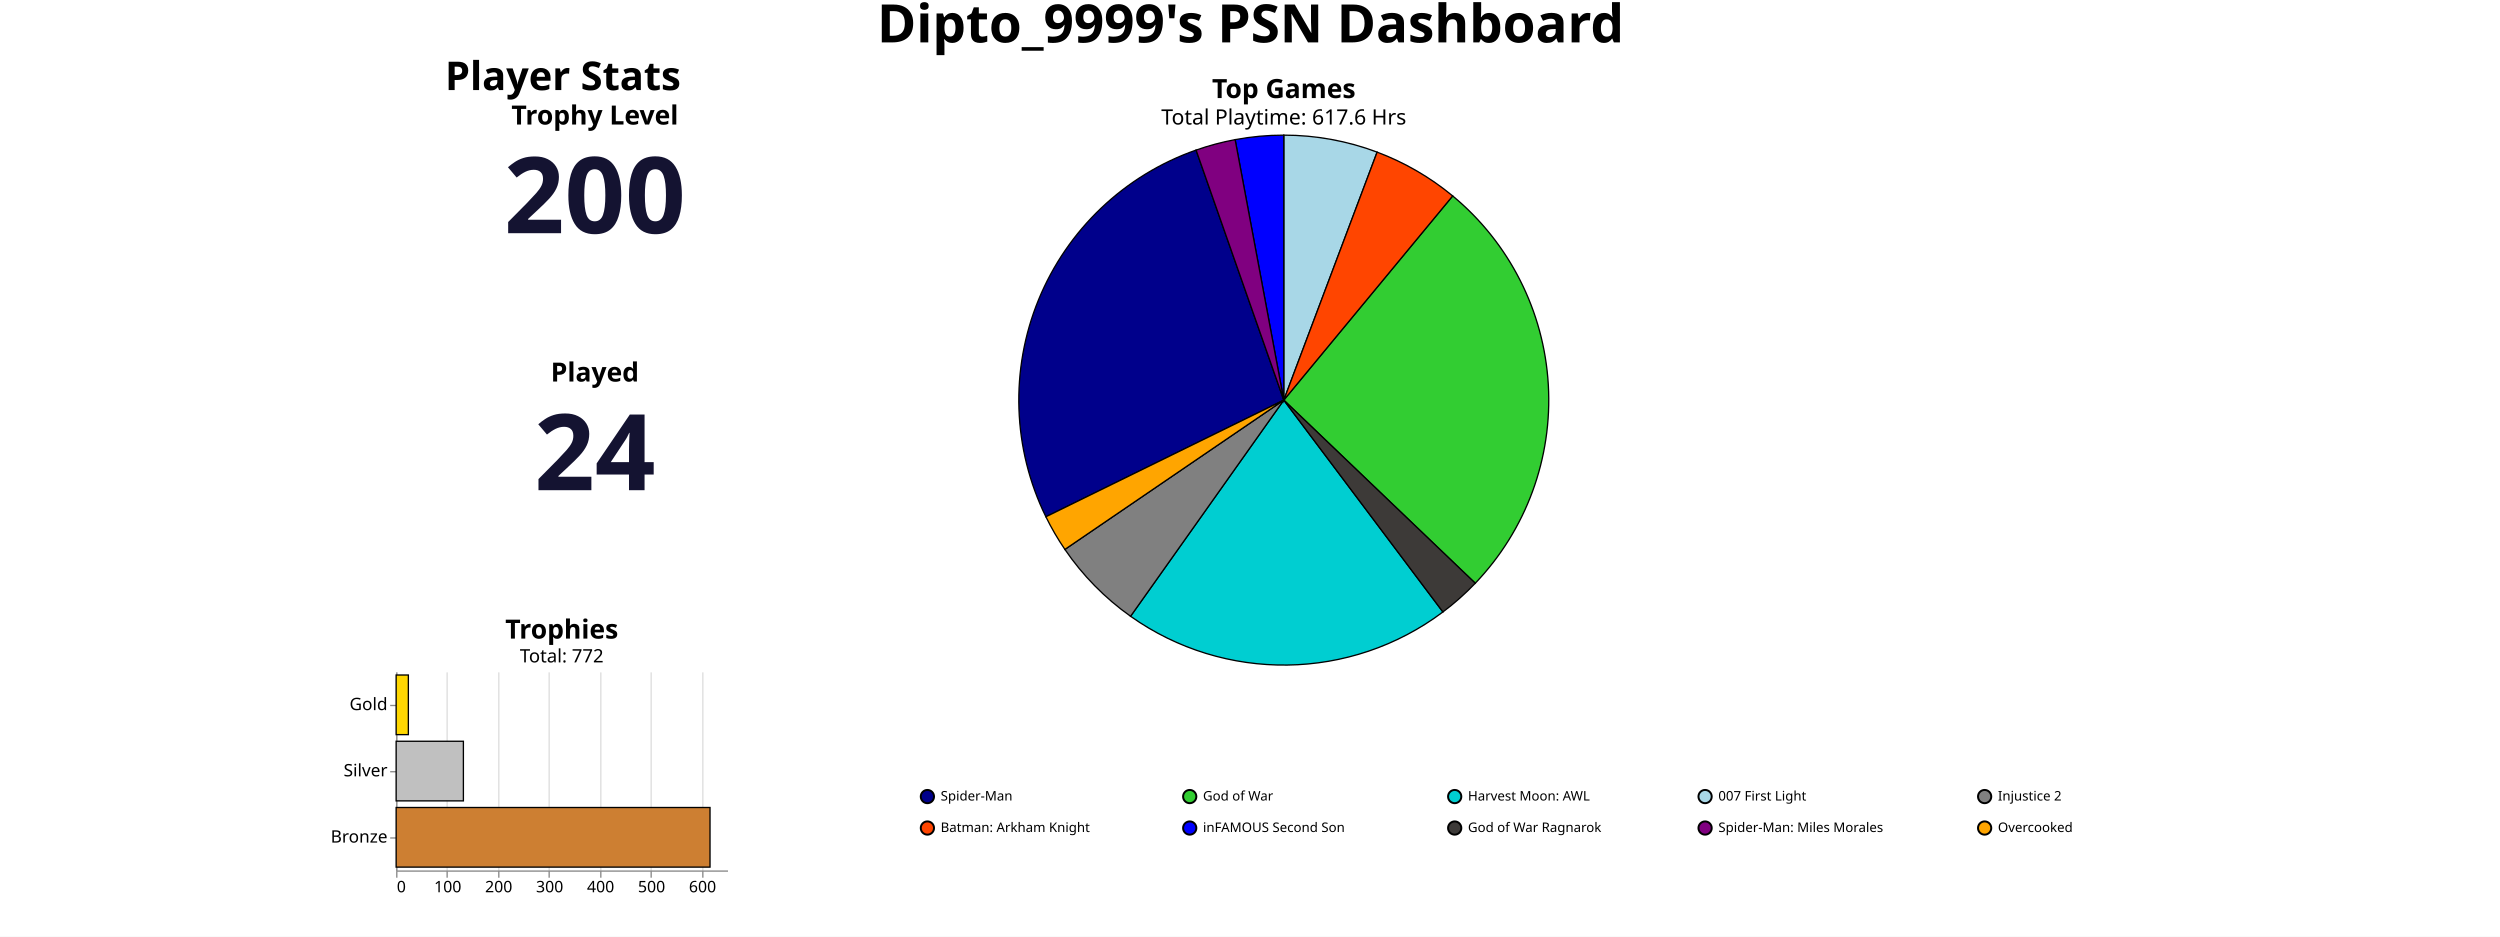
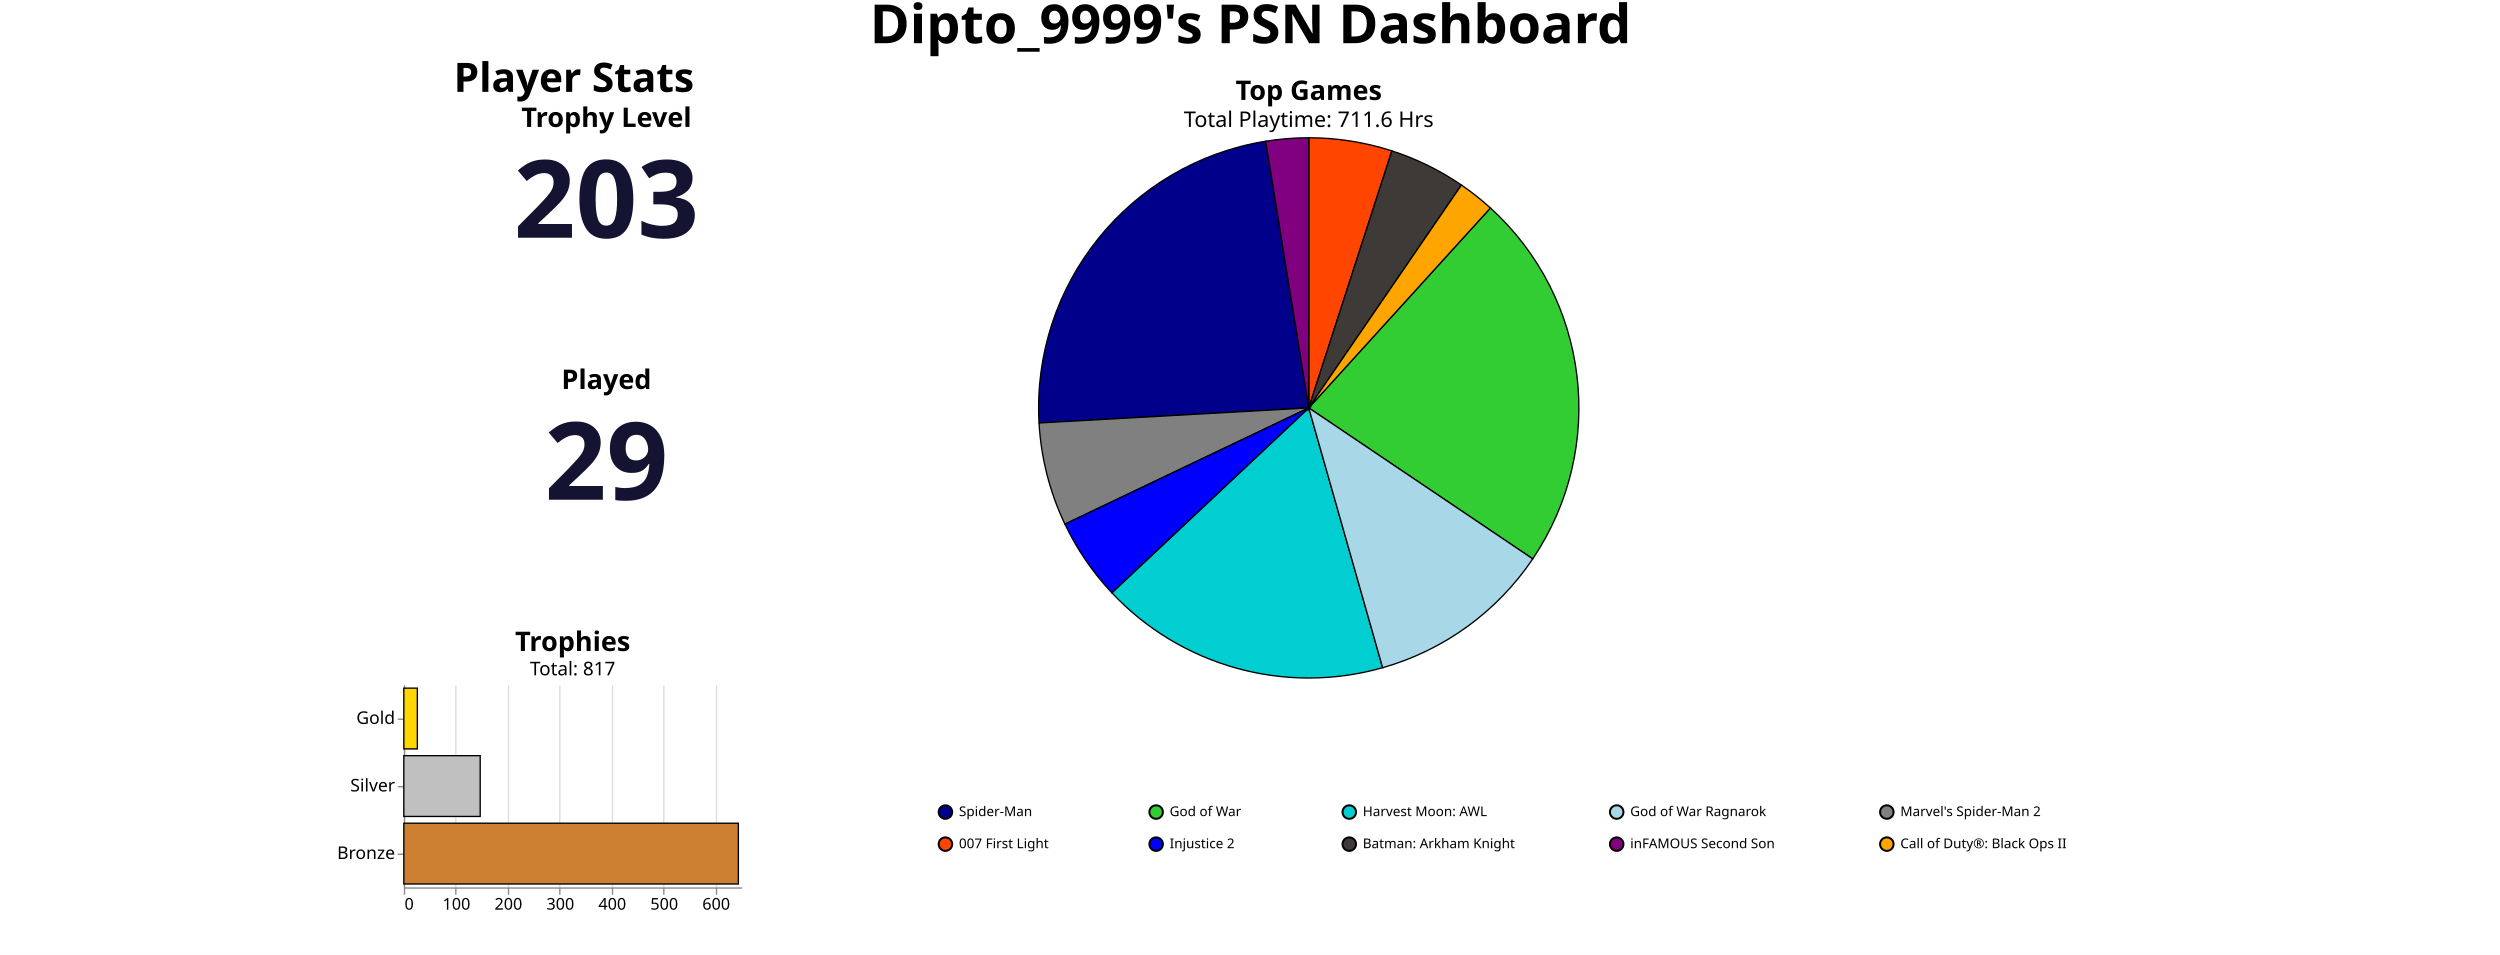
- <svg xmlns="http://www.w3.org/2000/svg" version="1.1" class="marks" width="1887" height="707" viewBox="0 0 1887 707">
-   <rect width="1887" height="707" fill="white" />
+ <svg xmlns="http://www.w3.org/2000/svg" version="1.1" class="marks" width="1851" height="707" viewBox="0 0 1851 707">
+   <rect width="1851" height="707" fill="white" />
  <g fill="none" stroke-miterlimit="10" transform="translate(299,102)">
    <g class="mark-group role-frame root" role="graphics-object" aria-roledescription="group mark container">
      <g transform="translate(0,0)">
        <path class="background" aria-hidden="true" d="M0,0h0v0h0Z" />
        <g>
          <g class="mark-group role-scope concat_0_group" role="graphics-object" aria-roledescription="group mark container">
            <g transform="translate(0,0)">
              <path class="background" aria-hidden="true" d="M0,0h0v0h0Z" />
              <g>
                <g class="mark-group role-scope concat_0_concat_0_group" role="graphics-object" aria-roledescription="group mark container">
                  <g transform="translate(0,0)">
                    <path class="background" aria-hidden="true" d="M0,0h300v150h-300Z" stroke="#ddd" stroke-opacity="0" stroke-width="1.5" />
                    <g>
                      <g class="mark-text role-mark concat_0_concat_0_marks" role="graphics-object" aria-roledescription="text mark container">
-                         <text aria-label="Metric: Trophy Level; Value: 200" role="graphics-symbol" aria-roledescription="text mark" text-anchor="middle" transform="translate(150,74)" font-family="sans-serif" font-size="80px" font-weight="bold" fill="#141331">200</text>
+                         <text aria-label="Metric: Trophy Level; Value: 203" role="graphics-symbol" aria-roledescription="text mark" text-anchor="middle" transform="translate(150,74)" font-family="sans-serif" font-size="80px" font-weight="bold" fill="#141331">203</text>
                      </g>
                      <g class="mark-group role-title">
                        <g transform="translate(150,-24)">
                          <path class="background" aria-hidden="true" d="M0,0h0v0h0Z" pointer-events="none" />
                          <g>
                            <g class="mark-text role-title-text" role="graphics-symbol" aria-roledescription="title" aria-label="Title text 'Trophy Level'" pointer-events="none">
                              <text text-anchor="middle" transform="translate(0,16)" font-family="sans-serif" font-size="20px" font-weight="bold" fill="#000" opacity="1">Trophy Level</text>
                            </g>
                          </g>
                          <path class="foreground" aria-hidden="true" d="" pointer-events="none" display="none" />
                        </g>
                      </g>
                    </g>
                    <path class="foreground" aria-hidden="true" d="" display="none" />
                  </g>
                </g>
                <g class="mark-group role-scope concat_0_concat_1_group" role="graphics-object" aria-roledescription="group mark container">
                  <g transform="translate(0,194)">
                    <path class="background" aria-hidden="true" d="M0,0h300v150h-300Z" stroke="#ddd" stroke-opacity="0" stroke-width="1.5" />
                    <g>
                      <g class="mark-text role-mark concat_0_concat_1_marks" role="graphics-object" aria-roledescription="text mark container">
-                         <text aria-label="Metric: Played; Value: 24" role="graphics-symbol" aria-roledescription="text mark" text-anchor="middle" transform="translate(150,74)" font-family="sans-serif" font-size="80px" font-weight="bold" fill="#141331">24</text>
+                         <text aria-label="Metric: Played; Value: 29" role="graphics-symbol" aria-roledescription="text mark" text-anchor="middle" transform="translate(150,74)" font-family="sans-serif" font-size="80px" font-weight="bold" fill="#141331">29</text>
                      </g>
                      <g class="mark-group role-title">
                        <g transform="translate(150,-24)">
                          <path class="background" aria-hidden="true" d="M0,0h0v0h0Z" pointer-events="none" />
                          <g>
                            <g class="mark-text role-title-text" role="graphics-symbol" aria-roledescription="title" aria-label="Title text 'Played'" pointer-events="none">
                              <text text-anchor="middle" transform="translate(0,16)" font-family="sans-serif" font-size="20px" font-weight="bold" fill="#000" opacity="1">Played</text>
                            </g>
                          </g>
                          <path class="foreground" aria-hidden="true" d="" pointer-events="none" display="none" />
                        </g>
                      </g>
                    </g>
                    <path class="foreground" aria-hidden="true" d="" display="none" />
                  </g>
                </g>
                <g class="mark-group role-scope concat_0_concat_2_group" role="graphics-object" aria-roledescription="group mark container">
                  <g transform="translate(0,405)">
                    <path class="background" aria-hidden="true" d="M0,0h250v150h-250Z" stroke="#ddd" stroke-opacity="0" stroke-width="1.5" />
                    <g>
                      <g class="mark-group role-axis" aria-hidden="true">
                        <g transform="translate(0.5,150.5)">
                          <path class="background" aria-hidden="true" d="M0,0h0v0h0Z" pointer-events="none" />
                          <g>
                            <g class="mark-rule role-axis-grid" pointer-events="none">
                              <line transform="translate(0,0)" x2="0" y2="-150" stroke="#ddd" stroke-width="1" opacity="1" />
                              <line transform="translate(38,0)" x2="0" y2="-150" stroke="#ddd" stroke-width="1" opacity="1" />
                              <line transform="translate(77,0)" x2="0" y2="-150" stroke="#ddd" stroke-width="1" opacity="1" />
                              <line transform="translate(115,0)" x2="0" y2="-150" stroke="#ddd" stroke-width="1" opacity="1" />
                              <line transform="translate(154,0)" x2="0" y2="-150" stroke="#ddd" stroke-width="1" opacity="1" />
                              <line transform="translate(192,0)" x2="0" y2="-150" stroke="#ddd" stroke-width="1" opacity="1" />
                              <line transform="translate(231,0)" x2="0" y2="-150" stroke="#ddd" stroke-width="1" opacity="1" />
                            </g>
                          </g>
                          <path class="foreground" aria-hidden="true" d="" pointer-events="none" display="none" />
                        </g>
                      </g>
                      <g class="mark-group role-axis" role="graphics-symbol" aria-roledescription="axis" aria-label="X-axis for a linear scale with values from 0 to 650">
                        <g transform="translate(0.5,150.5)">
                          <path class="background" aria-hidden="true" d="M0,0h0v0h0Z" pointer-events="none" />
                          <g>
                            <g class="mark-rule role-axis-tick" pointer-events="none">
                              <line transform="translate(0,0)" x2="0" y2="5" stroke="#888" stroke-width="1" opacity="1" />
                              <line transform="translate(38,0)" x2="0" y2="5" stroke="#888" stroke-width="1" opacity="1" />
                              <line transform="translate(77,0)" x2="0" y2="5" stroke="#888" stroke-width="1" opacity="1" />
                              <line transform="translate(115,0)" x2="0" y2="5" stroke="#888" stroke-width="1" opacity="1" />
                              <line transform="translate(154,0)" x2="0" y2="5" stroke="#888" stroke-width="1" opacity="1" />
                              <line transform="translate(192,0)" x2="0" y2="5" stroke="#888" stroke-width="1" opacity="1" />
                              <line transform="translate(231,0)" x2="0" y2="5" stroke="#888" stroke-width="1" opacity="1" />
                            </g>
                            <g class="mark-text role-axis-label" pointer-events="none">
                              <text text-anchor="start" transform="translate(0,16)" font-family="sans-serif" font-size="12px" fill="#000" opacity="1">0</text>
                              <text text-anchor="middle" transform="translate(38.46154,16)" font-family="sans-serif" font-size="12px" fill="#000" opacity="1">100</text>
                              <text text-anchor="middle" transform="translate(76.92308,16)" font-family="sans-serif" font-size="12px" fill="#000" opacity="1">200</text>
                              <text text-anchor="middle" transform="translate(115.3846,16)" font-family="sans-serif" font-size="12px" fill="#000" opacity="1">300</text>
                              <text text-anchor="middle" transform="translate(153.8462,16)" font-family="sans-serif" font-size="12px" fill="#000" opacity="1">400</text>
                              <text text-anchor="middle" transform="translate(192.3077,16)" font-family="sans-serif" font-size="12px" fill="#000" opacity="1">500</text>
                              <text text-anchor="middle" transform="translate(230.7692,16)" font-family="sans-serif" font-size="12px" fill="#000" opacity="1">600</text>
                            </g>
                            <g class="mark-rule role-axis-domain" pointer-events="none">
                              <line transform="translate(0,0)" x2="250" y2="0" stroke="#888" stroke-width="1" opacity="1" />
                            </g>
                          </g>
                          <path class="foreground" aria-hidden="true" d="" pointer-events="none" display="none" />
                        </g>
                      </g>
                      <g class="mark-group role-axis" role="graphics-symbol" aria-roledescription="axis" aria-label="Y-axis for a discrete scale with 3 values: Gold, Silver, Bronze">
                        <g transform="translate(0.5,0.5)">
                          <path class="background" aria-hidden="true" d="M0,0h0v0h0Z" pointer-events="none" />
                          <g>
                            <g class="mark-rule role-axis-tick" pointer-events="none">
                              <line transform="translate(0,25)" x2="-5" y2="0" stroke="#888" stroke-width="1" opacity="1" />
                              <line transform="translate(0,75)" x2="-5" y2="0" stroke="#888" stroke-width="1" opacity="1" />
                              <line transform="translate(0,125)" x2="-5" y2="0" stroke="#888" stroke-width="1" opacity="1" />
                            </g>
                            <g class="mark-text role-axis-label" pointer-events="none">
                              <text text-anchor="end" transform="translate(-7,28.5)" font-family="sans-serif" font-size="13px" fill="#000" opacity="1">Gold</text>
                              <text text-anchor="end" transform="translate(-7,78.5)" font-family="sans-serif" font-size="13px" fill="#000" opacity="1">Silver</text>
                              <text text-anchor="end" transform="translate(-7,128.5)" font-family="sans-serif" font-size="13px" fill="#000" opacity="1">Bronze</text>
                            </g>
                            <g class="mark-rule role-axis-domain" pointer-events="none">
                              <line transform="translate(0,0)" x2="0" y2="150" stroke="#888" stroke-width="1" opacity="1" />
                            </g>
                          </g>
                          <path class="foreground" aria-hidden="true" d="" pointer-events="none" display="none" />
                        </g>
                      </g>
                      <g class="mark-rect role-mark concat_0_concat_2_marks" role="graphics-object" aria-roledescription="rect mark container">
-                         <path aria-label="count: 24; type: Gold; Trophy: Gold; Count: 24" role="graphics-symbol" aria-roledescription="bar" d="M0,2.5h9.231v45h-9.231Z" fill="#FFD700" stroke="black" stroke-width="1" />
-                         <path aria-label="count: 132; type: Silver; Trophy: Silver; Count: 132" role="graphics-symbol" aria-roledescription="bar" d="M0,52.5h50.769v45h-50.769Z" fill="#C0C0C0" stroke="black" stroke-width="1" />
-                         <path aria-label="count: 616; type: Bronze; Trophy: Bronze; Count: 616" role="graphics-symbol" aria-roledescription="bar" d="M0,102.5h236.923v45h-236.923Z" fill="#CD7F32" stroke="black" stroke-width="1" />
+                         <path aria-label="count: 26; type: Gold; Trophy: Gold; Count: 26" role="graphics-symbol" aria-roledescription="bar" d="M0,2.5h10v45h-10Z" fill="#FFD700" stroke="black" stroke-width="1" />
+                         <path aria-label="count: 147; type: Silver; Trophy: Silver; Count: 147" role="graphics-symbol" aria-roledescription="bar" d="M0,52.5h56.538v45h-56.538Z" fill="#C0C0C0" stroke="black" stroke-width="1" />
+                         <path aria-label="count: 644; type: Bronze; Trophy: Bronze; Count: 644" role="graphics-symbol" aria-roledescription="bar" d="M0,102.5h247.692v45h-247.692Z" fill="#CD7F32" stroke="black" stroke-width="1" />
                      </g>
                      <g class="mark-group role-title">
                        <g transform="translate(125,-41)">
                          <path class="background" aria-hidden="true" d="M0,0h0v0h0Z" pointer-events="none" />
                          <g>
                            <g class="mark-text role-title-text" role="graphics-symbol" aria-roledescription="title" aria-label="Title text 'Trophies'" pointer-events="none">
                              <text text-anchor="middle" transform="translate(0,16)" font-family="sans-serif" font-size="20px" font-weight="bold" fill="#000" opacity="1">Trophies</text>
                            </g>
-                             <g class="mark-text role-title-subtitle" role="graphics-symbol" aria-roledescription="subtitle" aria-label="Subtitle text 'Total: 772'" pointer-events="none">
-                               <text text-anchor="middle" transform="translate(0,34)" font-family="sans-serif" font-size="14px" fill="#000" opacity="1">Total: 772</text>
+                             <g class="mark-text role-title-subtitle" role="graphics-symbol" aria-roledescription="subtitle" aria-label="Subtitle text 'Total: 817'" pointer-events="none">
+                               <text text-anchor="middle" transform="translate(0,34)" font-family="sans-serif" font-size="14px" fill="#000" opacity="1">Total: 817</text>
                            </g>
                          </g>
                          <path class="foreground" aria-hidden="true" d="" pointer-events="none" display="none" />
                        </g>
                      </g>
                    </g>
                    <path class="foreground" aria-hidden="true" d="" display="none" />
                  </g>
                </g>
                <g class="mark-group role-title">
                  <g transform="translate(125.905,-58)">
                    <path class="background" aria-hidden="true" d="M0,0h0v0h0Z" pointer-events="none" />
                    <g>
                      <g class="mark-text role-title-text" role="graphics-symbol" aria-roledescription="title" aria-label="Title text 'Player Stats'" pointer-events="none">
                        <text text-anchor="middle" transform="translate(0,24)" font-family="sans-serif" font-size="30px" font-weight="bold" fill="#000" opacity="1">Player Stats</text>
                      </g>
                    </g>
                    <path class="foreground" aria-hidden="true" d="" pointer-events="none" display="none" />
                  </g>
                </g>
              </g>
              <path class="foreground" aria-hidden="true" d="" display="none" />
            </g>
          </g>
          <g class="mark-group role-scope concat_1_group" role="graphics-object" aria-roledescription="group mark container">
            <g transform="translate(320,0)">
              <path class="background" aria-hidden="true" d="M0,0h700v400h-700Z" />
              <g>
                <g class="mark-arc role-mark concat_1_marks" role="graphics-object" aria-roledescription="arc mark container">
-                   <path aria-label="playtime_percentage: 26.89; name: Spider-Man; Game: Spider-Man; Time (Hrs): 166.1; Playtime (%): 26.89" role="graphics-symbol" aria-roledescription="arc mark" transform="translate(350,200)" d="M-66.202,-188.725A200,200,0,0,0,-179.568,88.064L0,0Z" fill="#00008B" stroke="black" stroke-width="1" />
-                   <path aria-label="playtime_percentage: 26.15; name: God of War; Game: God of War; Time (Hrs): 161.5; Playtime (%): 26.15" role="graphics-symbol" aria-roledescription="arc mark" transform="translate(350,200)" d="M144.529,138.244A200,200,0,0,0,127.474,-154.111L0,0Z" fill="#32CD32" stroke="black" stroke-width="1" />
-                   <path aria-label="playtime_percentage: 20.07; name: Harvest Moon: AWL; Game: Harvest Moon: AWL; Time (Hrs): 123.9; Playtime (%): 20.07" role="graphics-symbol" aria-roledescription="arc mark" transform="translate(350,200)" d="M-115.658,163.166A200,200,0,0,0,120.124,159.907L0,0Z" fill="#00CED1" stroke="black" stroke-width="1" />
-                   <path aria-label="playtime_percentage: 5.73; name: 007 First Light; Game: 007 First Light; Time (Hrs): 35.4; Playtime (%): 5.73" role="graphics-symbol" aria-roledescription="arc mark" transform="translate(350,200)" d="M70.453,-187.18A200,200,0,0,0,0,-200L0,0Z" fill="#A8D7E7" stroke="black" stroke-width="1" />
-                   <path aria-label="playtime_percentage: 5.66; name: Injustice 2; Game: Injustice 2; Time (Hrs): 35.0; Playtime (%): 5.66" role="graphics-symbol" aria-roledescription="arc mark" transform="translate(350,200)" d="M-165.228,112.692A200,200,0,0,0,-115.658,163.166L0,0Z" fill="#808080" stroke="black" stroke-width="1" />
-                   <path aria-label="playtime_percentage: 5.27; name: Batman: Arkham Knight; Game: Batman: Arkham Knight; Time (Hrs): 32.6; Playtime (%): 5.27" role="graphics-symbol" aria-roledescription="arc mark" transform="translate(350,200)" d="M127.474,-154.111A200,200,0,0,0,70.453,-187.18L0,0Z" fill="#FF4500" stroke="black" stroke-width="1" />
-                   <path aria-label="playtime_percentage: 2.94; name: inFAMOUS Second Son; Game: inFAMOUS Second Son; Time (Hrs): 18.2; Playtime (%): 2.94" role="graphics-symbol" aria-roledescription="arc mark" transform="translate(350,200)" d="M0,-200A200,200,0,0,0,-36.732,-196.598L0,0Z" fill="#0000FF" stroke="black" stroke-width="1" />
-                   <path aria-label="playtime_percentage: 2.6; name: God of War Ragnarok; Game: God of War Ragnarok; Time (Hrs): 16.0; Playtime (%): 2.60" role="graphics-symbol" aria-roledescription="arc mark" transform="translate(350,200)" d="M120.124,159.907A200,200,0,0,0,144.529,138.244L0,0Z" fill="#3D3A38" stroke="black" stroke-width="1" />
-                   <path aria-label="playtime_percentage: 2.43; name: Spider-Man: Miles Morales; Game: Spider-Man: Miles Morales; Time (Hrs): 15.0; Playtime (%): 2.43" role="graphics-symbol" aria-roledescription="arc mark" transform="translate(350,200)" d="M-36.732,-196.598A200,200,0,0,0,-66.202,-188.725L0,0Z" fill="#800080" stroke="black" stroke-width="1" />
-                   <path aria-label="playtime_percentage: 2.27; name: Overcooked; Game: Overcooked; Time (Hrs): 14.0; Playtime (%): 2.27" role="graphics-symbol" aria-roledescription="arc mark" transform="translate(350,200)" d="M-179.568,88.064A200,200,0,0,0,-165.228,112.692L0,0Z" fill="#FFA500" stroke="black" stroke-width="1" />
-                 </g>
-                 <g class="mark-group role-legend" role="graphics-symbol" aria-roledescription="legend" aria-label="Symbol legend for fill color with 10 values: Spider-Man, God of War, Harvest Moon: AWL, 007 First Light, Injustice 2, ending with Overcooked">
+                   <path aria-label="playtime_percentage: 23.34; name: Spider-Man; Game: Spider-Man; Time (Hrs): 166.1; Playtime (%): 23.34" role="graphics-symbol" aria-roledescription="arc mark" transform="translate(350,200)" d="M-31.907,-197.438A200,200,0,0,0,-199.687,11.178L0,0Z" fill="#00008B" stroke="black" stroke-width="1" />
+                   <path aria-label="playtime_percentage: 22.7; name: God of War; Game: God of War; Time (Hrs): 161.5; Playtime (%): 22.70" role="graphics-symbol" aria-roledescription="arc mark" transform="translate(350,200)" d="M165.839,111.792A200,200,0,0,0,134.51,-148.011L0,0Z" fill="#32CD32" stroke="black" stroke-width="1" />
+                   <path aria-label="playtime_percentage: 17.41; name: Harvest Moon: AWL; Game: Harvest Moon: AWL; Time (Hrs): 123.9; Playtime (%): 17.41" role="graphics-symbol" aria-roledescription="arc mark" transform="translate(350,200)" d="M-145.794,136.909A200,200,0,0,0,54.711,192.371L0,0Z" fill="#00CED1" stroke="black" stroke-width="1" />
+                   <path aria-label="playtime_percentage: 11.15; name: God of War Ragnarok; Game: God of War Ragnarok; Time (Hrs): 79.4; Playtime (%): 11.15" role="graphics-symbol" aria-roledescription="arc mark" transform="translate(350,200)" d="M54.711,192.371A200,200,0,0,0,165.839,111.792L0,0Z" fill="#A8D7E7" stroke="black" stroke-width="1" />
+                   <path aria-label="playtime_percentage: 6.19; name: Marvel's Spider-Man 2; Game: Marvel's Spider-Man 2; Time (Hrs): 44.1; Playtime (%): 6.19" role="graphics-symbol" aria-roledescription="arc mark" transform="translate(350,200)" d="M-199.687,11.178A200,200,0,0,0,-180.535,86.064L0,0Z" fill="#808080" stroke="black" stroke-width="1" />
+                   <path aria-label="playtime_percentage: 4.98; name: 007 First Light; Game: 007 First Light; Time (Hrs): 35.4; Playtime (%): 4.98" role="graphics-symbol" aria-roledescription="arc mark" transform="translate(350,200)" d="M61.564,-190.289A200,200,0,0,0,0,-200L0,0Z" fill="#FF4500" stroke="black" stroke-width="1" />
+                   <path aria-label="playtime_percentage: 4.92; name: Injustice 2; Game: Injustice 2; Time (Hrs): 35.0; Playtime (%): 4.92" role="graphics-symbol" aria-roledescription="arc mark" transform="translate(350,200)" d="M-180.535,86.064A200,200,0,0,0,-145.794,136.909L0,0Z" fill="#0000FF" stroke="black" stroke-width="1" />
+                   <path aria-label="playtime_percentage: 4.58; name: Batman: Arkham Knight; Game: Batman: Arkham Knight; Time (Hrs): 32.6; Playtime (%): 4.58" role="graphics-symbol" aria-roledescription="arc mark" transform="translate(350,200)" d="M113.039,-164.991A200,200,0,0,0,61.564,-190.289L0,0Z" fill="#3D3A38" stroke="black" stroke-width="1" />
+                   <path aria-label="playtime_percentage: 2.55; name: inFAMOUS Second Son; Game: inFAMOUS Second Son; Time (Hrs): 18.2; Playtime (%): 2.55" role="graphics-symbol" aria-roledescription="arc mark" transform="translate(350,200)" d="M0,-200A200,200,0,0,0,-31.907,-197.438L0,0Z" fill="#800080" stroke="black" stroke-width="1" />
+                   <path aria-label="playtime_percentage: 2.18; name: Call of Duty®: Black Ops II; Game: Call of Duty®: Black Ops II; Time (Hrs): 15.5; Playtime (%): 2.18" role="graphics-symbol" aria-roledescription="arc mark" transform="translate(350,200)" d="M134.51,-148.011A200,200,0,0,0,113.039,-164.991L0,0Z" fill="#FFA500" stroke="black" stroke-width="1" />
+                 </g>
+                 <g class="mark-group role-legend" role="graphics-symbol" aria-roledescription="legend" aria-label="Symbol legend for fill color with 10 values: Spider-Man, God of War, Harvest Moon: AWL, God of War Ragnarok, Marvel's Spider-Man 2, ending with Call of Duty®: Black Ops II">
                  <g transform="translate(0,418)">
-                     <path class="background" aria-hidden="true" d="M0,0h1018v187h-1018Z" pointer-events="none" />
+                     <path class="background" aria-hidden="true" d="M0,0h982v187h-982Z" pointer-events="none" />
                    <g>
                      <g class="mark-group role-legend-entry">
                        <g transform="translate(75,75)">
                          <path class="background" aria-hidden="true" d="M0,0h0v0h0Z" pointer-events="none" />
                          <g>
                            <g class="mark-group role-scope" role="graphics-object" aria-roledescription="group mark container">
                              <g transform="translate(0,0.25)">
+                                 <path class="background" aria-hidden="true" d="M0,0h79.364v12.5h-79.364Z" pointer-events="none" opacity="1" />
+                                 <g>
+                                   <g class="mark-symbol role-legend-symbol" pointer-events="none">
+                                     <path transform="translate(6,6)" d="M5,0A5,5,0,1,1,-5,0A5,5,0,1,1,5,0" fill="#00008B" stroke="black" stroke-width="1.5" opacity="1" />
+                                   </g>
+                                   <g class="mark-text role-legend-label" pointer-events="none">
+                                     <text text-anchor="start" transform="translate(16,9)" font-family="sans-serif" font-size="10px" fill="#000" opacity="1">Spider-Man</text>
+                                   </g>
+                                 </g>
+                                 <path class="foreground" aria-hidden="true" d="" pointer-events="none" display="none" />
+                               </g>
+                               <g transform="translate(156,0.25)">
+                                 <path class="background" aria-hidden="true" d="M0,0h66.757v12.5h-66.757Z" pointer-events="none" opacity="1" />
+                                 <g>
+                                   <g class="mark-symbol role-legend-symbol" pointer-events="none">
+                                     <path transform="translate(6,6)" d="M5,0A5,5,0,1,1,-5,0A5,5,0,1,1,5,0" fill="#32CD32" stroke="black" stroke-width="1.5" opacity="1" />
+                                   </g>
+                                   <g class="mark-text role-legend-label" pointer-events="none">
+                                     <text text-anchor="start" transform="translate(16,9)" font-family="sans-serif" font-size="10px" fill="#000" opacity="1">God of War</text>
+                                   </g>
+                                 </g>
+                                 <path class="foreground" aria-hidden="true" d="" pointer-events="none" display="none" />
+                               </g>
+                               <g transform="translate(299,0.25)">
                                <path class="background" aria-hidden="true" d="M0,0h121.054v12.5h-121.054Z" pointer-events="none" opacity="1" />
                                <g>
                                  <g class="mark-symbol role-legend-symbol" pointer-events="none">
-                                     <path transform="translate(6,6)" d="M5,0A5,5,0,1,1,-5,0A5,5,0,1,1,5,0" fill="#00008B" stroke="black" stroke-width="1.5" opacity="1" />
-                                   </g>
-                                   <g class="mark-text role-legend-label" pointer-events="none">
-                                     <text text-anchor="start" transform="translate(16,9)" font-family="sans-serif" font-size="10px" fill="#000" opacity="1">Spider-Man</text>
-                                   </g>
-                                 </g>
-                                 <path class="foreground" aria-hidden="true" d="" pointer-events="none" display="none" />
-                               </g>
-                               <g transform="translate(198,0.25)">
+                                     <path transform="translate(6,6)" d="M5,0A5,5,0,1,1,-5,0A5,5,0,1,1,5,0" fill="#00CED1" stroke="black" stroke-width="1.5" opacity="1" />
+                                   </g>
+                                   <g class="mark-text role-legend-label" pointer-events="none">
+                                     <text text-anchor="start" transform="translate(16,9)" font-family="sans-serif" font-size="10px" fill="#000" opacity="1">Harvest Moon: AWL</text>
+                                   </g>
+                                 </g>
+                                 <path class="foreground" aria-hidden="true" d="" pointer-events="none" display="none" />
+                               </g>
+                               <g transform="translate(497,0.25)">
                                <path class="background" aria-hidden="true" d="M0,0h123.275v12.5h-123.275Z" pointer-events="none" opacity="1" />
                                <g>
                                  <g class="mark-symbol role-legend-symbol" pointer-events="none">
-                                     <path transform="translate(6,6)" d="M5,0A5,5,0,1,1,-5,0A5,5,0,1,1,5,0" fill="#32CD32" stroke="black" stroke-width="1.5" opacity="1" />
-                                   </g>
-                                   <g class="mark-text role-legend-label" pointer-events="none">
-                                     <text text-anchor="start" transform="translate(16,9)" font-family="sans-serif" font-size="10px" fill="#000" opacity="1">God of War</text>
-                                   </g>
-                                 </g>
-                                 <path class="foreground" aria-hidden="true" d="" pointer-events="none" display="none" />
-                               </g>
-                               <g transform="translate(398,0.25)">
-                                 <path class="background" aria-hidden="true" d="M0,0h112.895v12.5h-112.895Z" pointer-events="none" opacity="1" />
-                                 <g>
-                                   <g class="mark-symbol role-legend-symbol" pointer-events="none">
-                                     <path transform="translate(6,6)" d="M5,0A5,5,0,1,1,-5,0A5,5,0,1,1,5,0" fill="#00CED1" stroke="black" stroke-width="1.5" opacity="1" />
-                                   </g>
-                                   <g class="mark-text role-legend-label" pointer-events="none">
-                                     <text text-anchor="start" transform="translate(16,9)" font-family="sans-serif" font-size="10px" fill="#000" opacity="1">Harvest Moon: AWL</text>
-                                   </g>
-                                 </g>
-                                 <path class="foreground" aria-hidden="true" d="" pointer-events="none" display="none" />
-                               </g>
-                               <g transform="translate(587,0.25)">
-                                 <path class="background" aria-hidden="true" d="M0,0h134.926v12.5h-134.926Z" pointer-events="none" opacity="1" />
-                                 <g>
-                                   <g class="mark-symbol role-legend-symbol" pointer-events="none">
                                    <path transform="translate(6,6)" d="M5,0A5,5,0,1,1,-5,0A5,5,0,1,1,5,0" fill="#A8D7E7" stroke="black" stroke-width="1.5" opacity="1" />
                                  </g>
                                  <g class="mark-text role-legend-label" pointer-events="none">
+                                     <text text-anchor="start" transform="translate(16,9)" font-family="sans-serif" font-size="10px" fill="#000" opacity="1">God of War Ragnarok</text>
+                                   </g>
+                                 </g>
+                                 <path class="foreground" aria-hidden="true" d="" pointer-events="none" display="none" />
+                               </g>
+                               <g transform="translate(697,0.25)">
+                                 <path class="background" aria-hidden="true" d="M0,0h134.516v12.5h-134.516Z" pointer-events="none" opacity="1" />
+                                 <g>
+                                   <g class="mark-symbol role-legend-symbol" pointer-events="none">
+                                     <path transform="translate(6,6)" d="M5,0A5,5,0,1,1,-5,0A5,5,0,1,1,5,0" fill="#808080" stroke="black" stroke-width="1.5" opacity="1" />
+                                   </g>
+                                   <g class="mark-text role-legend-label" pointer-events="none">
+                                     <text text-anchor="start" transform="translate(16,9)" font-family="sans-serif" font-size="10px" fill="#000" opacity="1">Marvel's Spider-Man 2</text>
+                                   </g>
+                                 </g>
+                                 <path class="foreground" aria-hidden="true" d="" pointer-events="none" display="none" />
+                               </g>
+                               <g transform="translate(0,24)">
+                                 <path class="background" aria-hidden="true" d="M0,0h79.364v12.5h-79.364Z" pointer-events="none" opacity="1" />
+                                 <g>
+                                   <g class="mark-symbol role-legend-symbol" pointer-events="none">
+                                     <path transform="translate(6,6)" d="M5,0A5,5,0,1,1,-5,0A5,5,0,1,1,5,0" fill="#FF4500" stroke="black" stroke-width="1.5" opacity="1" />
+                                   </g>
+                                   <g class="mark-text role-legend-label" pointer-events="none">
                                    <text text-anchor="start" transform="translate(16,9)" font-family="sans-serif" font-size="10px" fill="#000" opacity="1">007 First Light</text>
                                  </g>
                                </g>
                                <path class="foreground" aria-hidden="true" d="" pointer-events="none" display="none" />
                              </g>
-                               <g transform="translate(798,0.25)">
-                                 <path class="background" aria-hidden="true" d="M0,0h69.916v12.5h-69.916Z" pointer-events="none" opacity="1" />
-                                 <g>
-                                   <g class="mark-symbol role-legend-symbol" pointer-events="none">
-                                     <path transform="translate(6,6)" d="M5,0A5,5,0,1,1,-5,0A5,5,0,1,1,5,0" fill="#808080" stroke="black" stroke-width="1.5" opacity="1" />
+                               <g transform="translate(156,24)">
+                                 <path class="background" aria-hidden="true" d="M0,0h66.757v12.5h-66.757Z" pointer-events="none" opacity="1" />
+                                 <g>
+                                   <g class="mark-symbol role-legend-symbol" pointer-events="none">
+                                     <path transform="translate(6,6)" d="M5,0A5,5,0,1,1,-5,0A5,5,0,1,1,5,0" fill="#0000FF" stroke="black" stroke-width="1.5" opacity="1" />
                                  </g>
                                  <g class="mark-text role-legend-label" pointer-events="none">
                                    <text text-anchor="start" transform="translate(16,9)" font-family="sans-serif" font-size="10px" fill="#000" opacity="1">Injustice 2</text>
                                  </g>
                                </g>
                                <path class="foreground" aria-hidden="true" d="" pointer-events="none" display="none" />
                              </g>
-                               <g transform="translate(0,24)">
+                               <g transform="translate(299,24)">
                                <path class="background" aria-hidden="true" d="M0,0h121.054v12.5h-121.054Z" pointer-events="none" opacity="1" />
                                <g>
                                  <g class="mark-symbol role-legend-symbol" pointer-events="none">
-                                     <path transform="translate(6,6)" d="M5,0A5,5,0,1,1,-5,0A5,5,0,1,1,5,0" fill="#FF4500" stroke="black" stroke-width="1.5" opacity="1" />
+                                     <path transform="translate(6,6)" d="M5,0A5,5,0,1,1,-5,0A5,5,0,1,1,5,0" fill="#3D3A38" stroke="black" stroke-width="1.5" opacity="1" />
                                  </g>
                                  <g class="mark-text role-legend-label" pointer-events="none">
                                    <text text-anchor="start" transform="translate(16,9)" font-family="sans-serif" font-size="10px" fill="#000" opacity="1">Batman: Arkham Knight</text>
                                  </g>
                                </g>
                                <path class="foreground" aria-hidden="true" d="" pointer-events="none" display="none" />
                              </g>
-                               <g transform="translate(198,24)">
+                               <g transform="translate(497,24)">
                                <path class="background" aria-hidden="true" d="M0,0h123.275v12.5h-123.275Z" pointer-events="none" opacity="1" />
                                <g>
                                  <g class="mark-symbol role-legend-symbol" pointer-events="none">
-                                     <path transform="translate(6,6)" d="M5,0A5,5,0,1,1,-5,0A5,5,0,1,1,5,0" fill="#0000FF" stroke="black" stroke-width="1.5" opacity="1" />
+                                     <path transform="translate(6,6)" d="M5,0A5,5,0,1,1,-5,0A5,5,0,1,1,5,0" fill="#800080" stroke="black" stroke-width="1.5" opacity="1" />
                                  </g>
                                  <g class="mark-text role-legend-label" pointer-events="none">
                                    <text text-anchor="start" transform="translate(16,9)" font-family="sans-serif" font-size="10px" fill="#000" opacity="1">inFAMOUS Second Son</text>
                                  </g>
                                </g>
                                <path class="foreground" aria-hidden="true" d="" pointer-events="none" display="none" />
                              </g>
-                               <g transform="translate(398,24)">
-                                 <path class="background" aria-hidden="true" d="M0,0h112.895v12.5h-112.895Z" pointer-events="none" opacity="1" />
-                                 <g>
-                                   <g class="mark-symbol role-legend-symbol" pointer-events="none">
-                                     <path transform="translate(6,6)" d="M5,0A5,5,0,1,1,-5,0A5,5,0,1,1,5,0" fill="#3D3A38" stroke="black" stroke-width="1.5" opacity="1" />
-                                   </g>
-                                   <g class="mark-text role-legend-label" pointer-events="none">
-                                     <text text-anchor="start" transform="translate(16,9)" font-family="sans-serif" font-size="10px" fill="#000" opacity="1">God of War Ragnarok</text>
-                                   </g>
-                                 </g>
-                                 <path class="foreground" aria-hidden="true" d="" pointer-events="none" display="none" />
-                               </g>
-                               <g transform="translate(587,24)">
-                                 <path class="background" aria-hidden="true" d="M0,0h134.926v12.5h-134.926Z" pointer-events="none" opacity="1" />
-                                 <g>
-                                   <g class="mark-symbol role-legend-symbol" pointer-events="none">
-                                     <path transform="translate(6,6)" d="M5,0A5,5,0,1,1,-5,0A5,5,0,1,1,5,0" fill="#800080" stroke="black" stroke-width="1.5" opacity="1" />
-                                   </g>
-                                   <g class="mark-text role-legend-label" pointer-events="none">
-                                     <text text-anchor="start" transform="translate(16,9)" font-family="sans-serif" font-size="10px" fill="#000" opacity="1">Spider-Man: Miles Morales</text>
-                                   </g>
-                                 </g>
-                                 <path class="foreground" aria-hidden="true" d="" pointer-events="none" display="none" />
-                               </g>
-                               <g transform="translate(798,24)">
-                                 <path class="background" aria-hidden="true" d="M0,0h69.916v12.5h-69.916Z" pointer-events="none" opacity="1" />
+                               <g transform="translate(697,24)">
+                                 <path class="background" aria-hidden="true" d="M0,0h134.516v12.5h-134.516Z" pointer-events="none" opacity="1" />
                                <g>
                                  <g class="mark-symbol role-legend-symbol" pointer-events="none">
                                    <path transform="translate(6,6)" d="M5,0A5,5,0,1,1,-5,0A5,5,0,1,1,5,0" fill="#FFA500" stroke="black" stroke-width="1.5" opacity="1" />
                                  </g>
                                  <g class="mark-text role-legend-label" pointer-events="none">
-                                     <text text-anchor="start" transform="translate(16,9)" font-family="sans-serif" font-size="10px" fill="#000" opacity="1">Overcooked</text>
+                                     <text text-anchor="start" transform="translate(16,9)" font-family="sans-serif" font-size="10px" fill="#000" opacity="1">Call of Duty®: Black Ops II</text>
                                  </g>
                                </g>
                                <path class="foreground" aria-hidden="true" d="" pointer-events="none" display="none" />
                              </g>
                            </g>
                          </g>
                          <path class="foreground" aria-hidden="true" d="" pointer-events="none" display="none" />
                        </g>
                      </g>
                    </g>
                    <path class="foreground" aria-hidden="true" d="" pointer-events="none" display="none" />
                  </g>
                </g>
                <g class="mark-group role-title">
                  <g transform="translate(350,-44)">
                    <path class="background" aria-hidden="true" d="M0,0h0v0h0Z" pointer-events="none" />
                    <g>
                      <g class="mark-text role-title-text" role="graphics-symbol" aria-roledescription="title" aria-label="Title text 'Top Games'" pointer-events="none">
                        <text text-anchor="middle" transform="translate(0,16)" font-family="sans-serif" font-size="20px" font-weight="bold" fill="#000" opacity="1">Top Games</text>
                      </g>
-                       <g class="mark-text role-title-subtitle" role="graphics-symbol" aria-roledescription="subtitle" aria-label="Subtitle text 'Total Playtime: 617.6 Hrs'" pointer-events="none">
-                         <text text-anchor="middle" transform="translate(0,36)" font-family="sans-serif" font-size="16px" fill="#000" opacity="1">Total Playtime: 617.6 Hrs</text>
+                       <g class="mark-text role-title-subtitle" role="graphics-symbol" aria-roledescription="subtitle" aria-label="Subtitle text 'Total Playtime: 711.6 Hrs'" pointer-events="none">
+                         <text text-anchor="middle" transform="translate(0,36)" font-family="sans-serif" font-size="16px" fill="#000" opacity="1">Total Playtime: 711.6 Hrs</text>
                      </g>
                    </g>
                    <path class="foreground" aria-hidden="true" d="" pointer-events="none" display="none" />
                  </g>
                </g>
              </g>
              <path class="foreground" aria-hidden="true" d="" display="none" />
            </g>
          </g>
          <g class="mark-group role-title">
-             <g transform="translate(644.905,-102)">
+             <g transform="translate(626.905,-102)">
              <path class="background" aria-hidden="true" d="M0,0h0v0h0Z" pointer-events="none" />
              <g>
                <g class="mark-text role-title-text" role="graphics-symbol" aria-roledescription="title" aria-label="Title text 'Dipto_9999's PSN Dashboard'" pointer-events="none">
                  <text text-anchor="middle" transform="translate(0,32)" font-family="sans-serif" font-size="40px" font-weight="bold" fill="#000" opacity="1">Dipto_9999's PSN Dashboard</text>
                </g>
              </g>
              <path class="foreground" aria-hidden="true" d="" pointer-events="none" display="none" />
            </g>
          </g>
        </g>
        <path class="foreground" aria-hidden="true" d="" display="none" />
      </g>
    </g>
  </g>
</svg>
